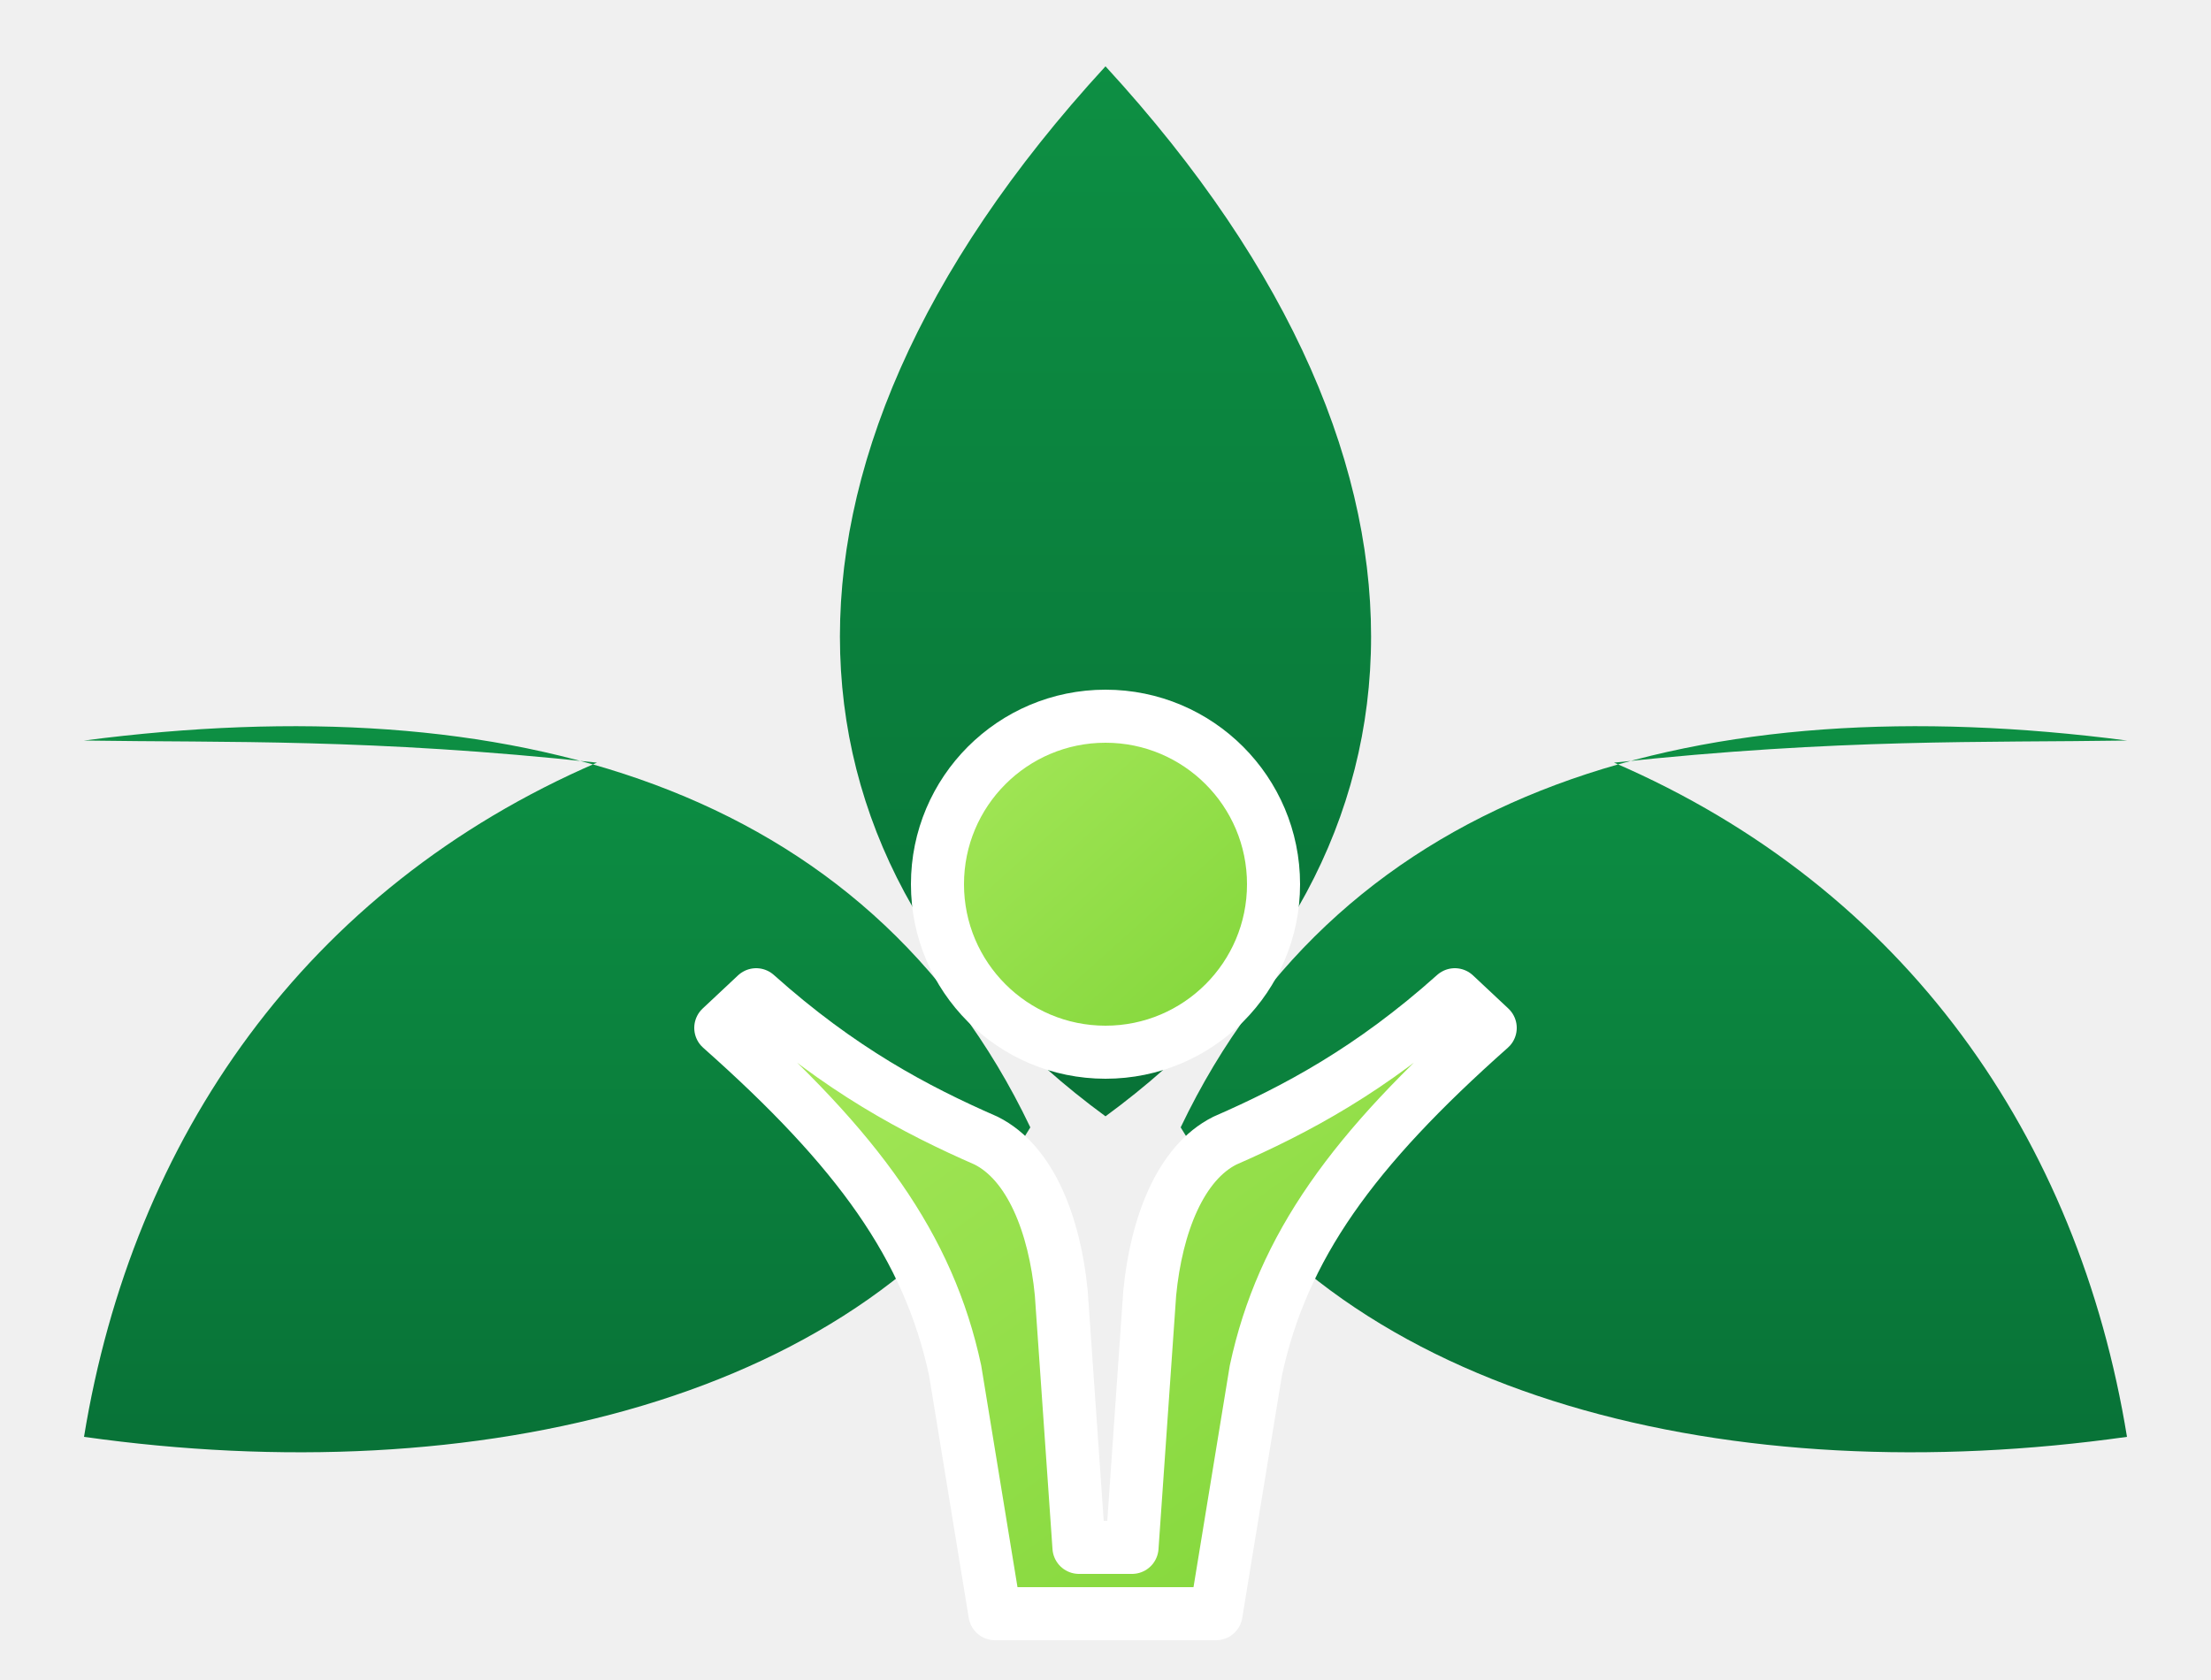
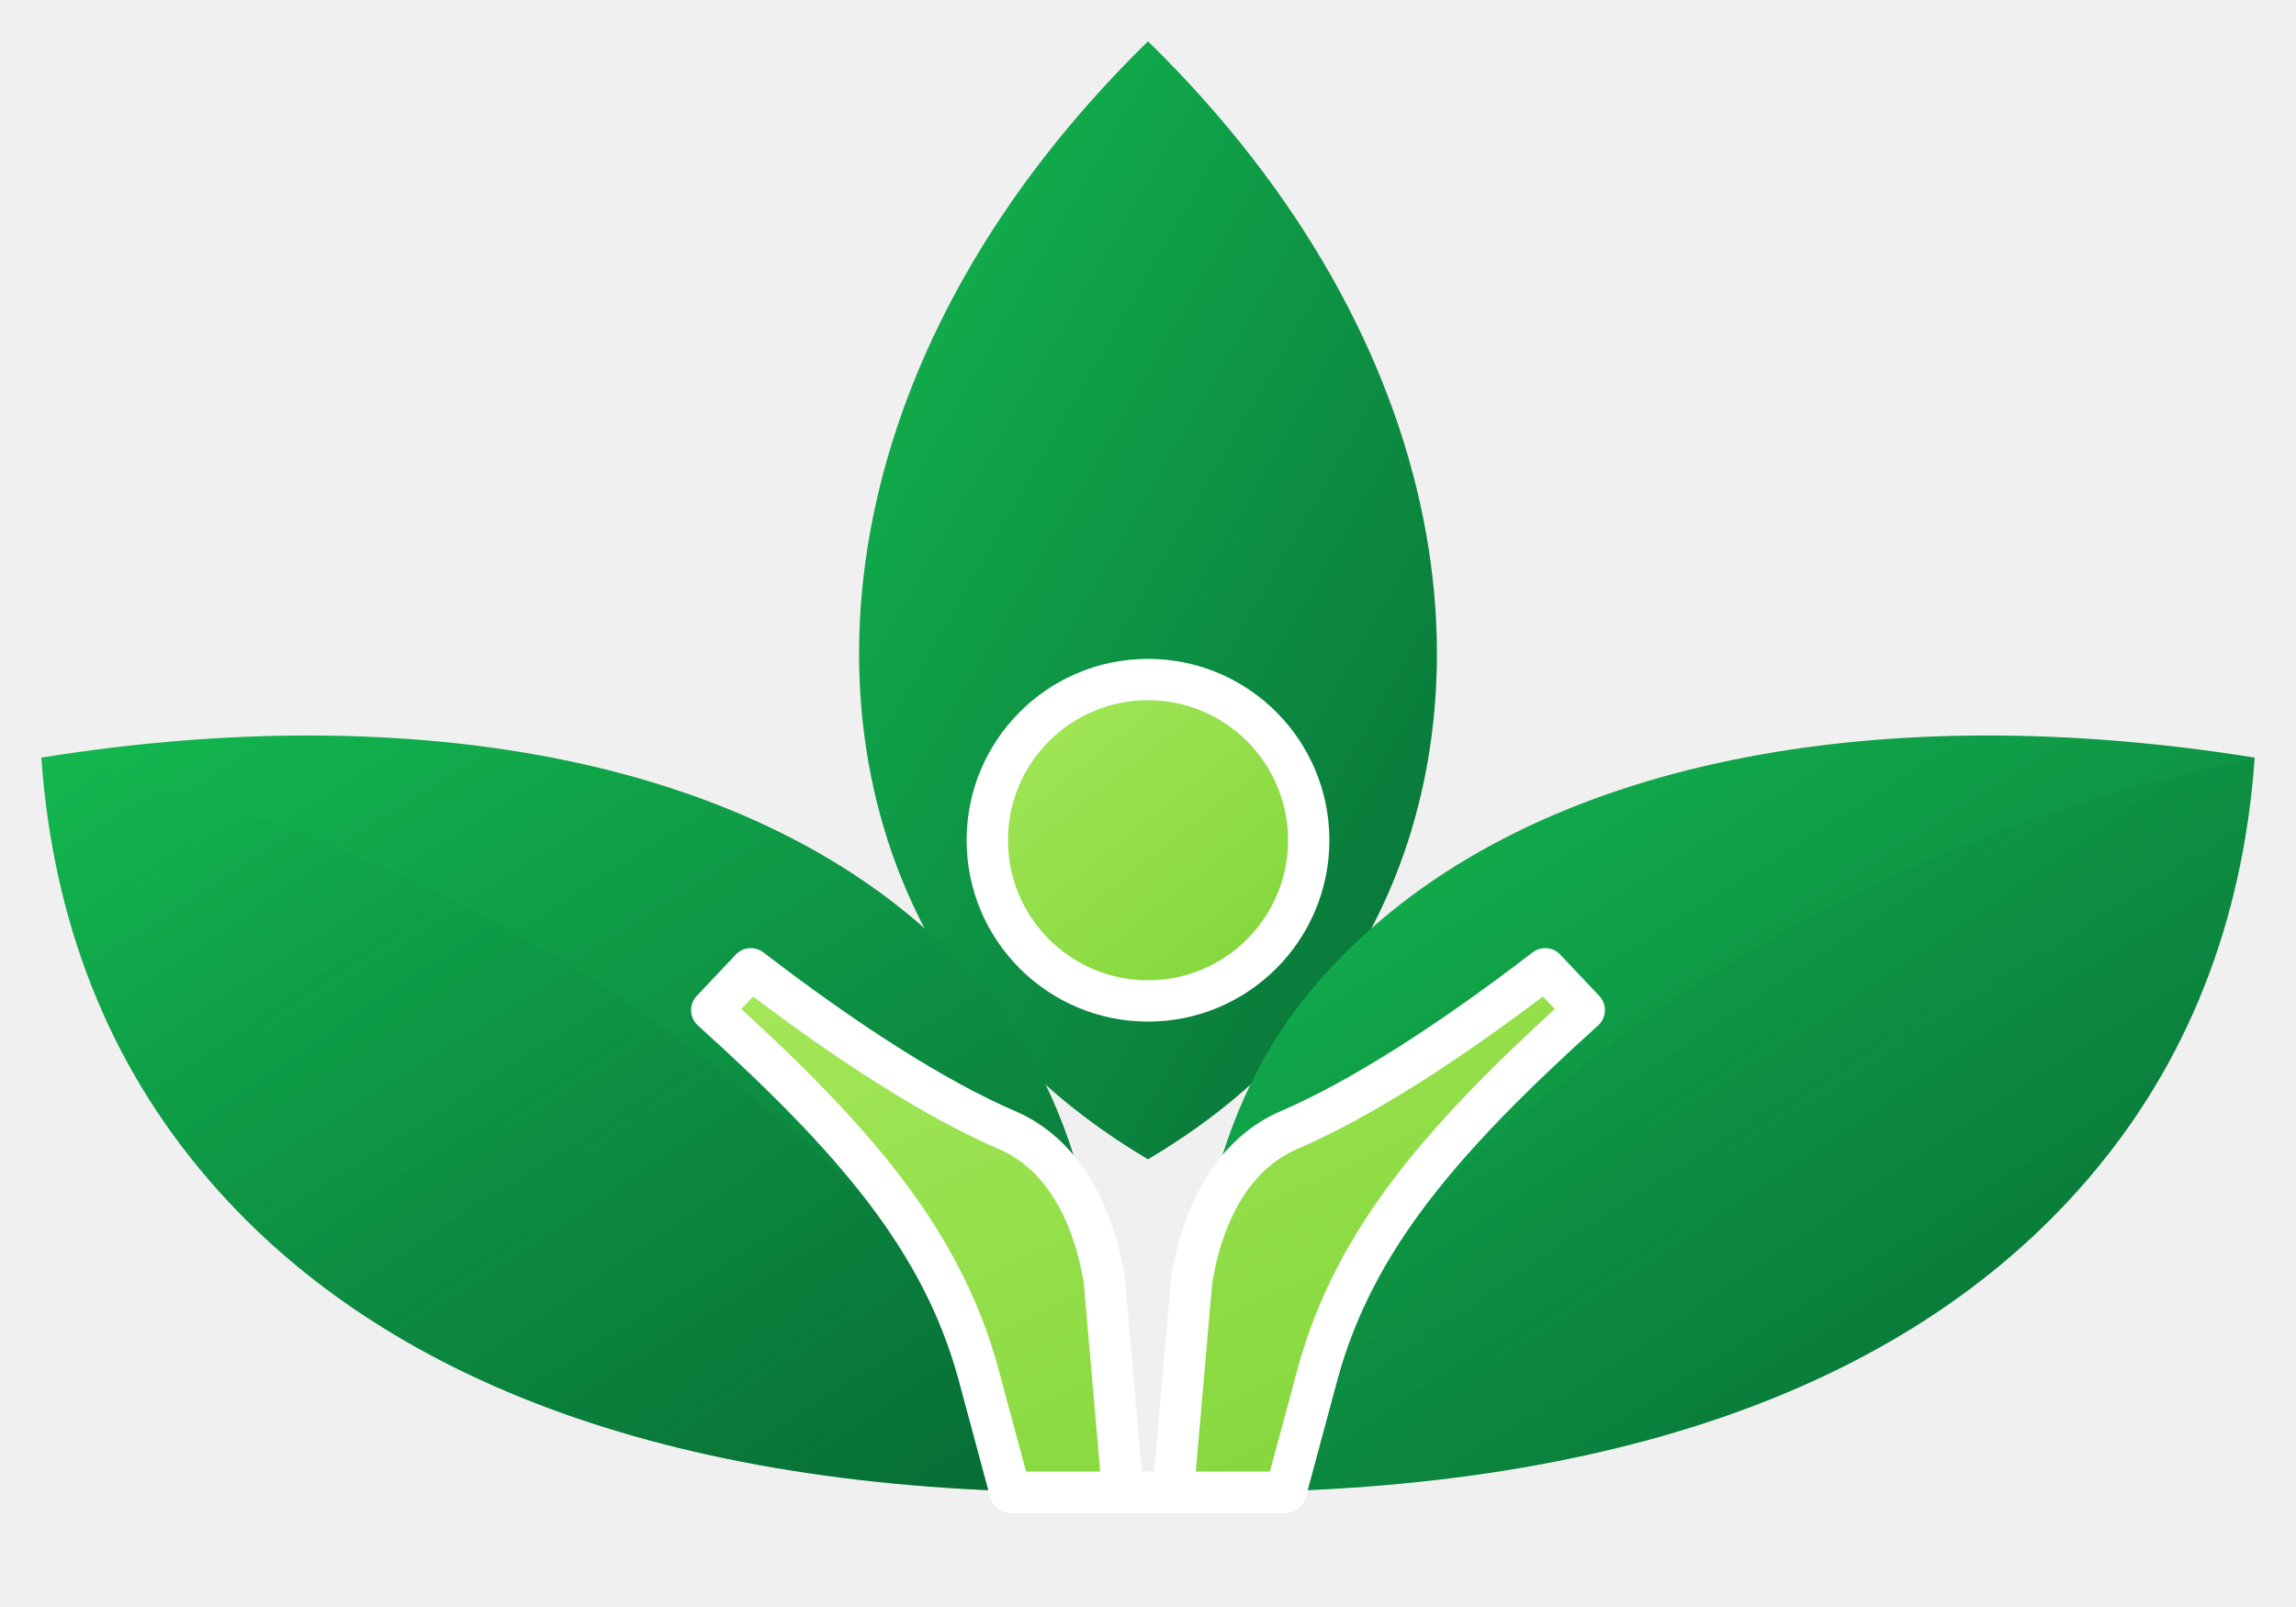
- <svg xmlns="http://www.w3.org/2000/svg" viewBox="0 0 1000 760">
+ <svg xmlns="http://www.w3.org/2000/svg" width="1000" height="700" viewBox="0 0 1000 700">
  <defs>
-     <linearGradient id="leaf" x1="0" y1="0" x2="0" y2="1">
-       <stop offset="0" stop-color="#0D8F43" />
+     <linearGradient id="leafGrad" x1="0" y1="0" x2="0.9" y2="1">
+       <stop offset="0" stop-color="#13B84F" />
+       <stop offset="0.58" stop-color="#0D8F43" />
      <stop offset="1" stop-color="#087237" />
    </linearGradient>
-     <linearGradient id="accent" x1="0" y1="0" x2="0.9" y2="1">
+     <linearGradient id="leafShade" x1="0" y1="0" x2="1" y2="1">
+       <stop offset="0" stop-color="#0D8F43" stop-opacity="0" />
+       <stop offset="1" stop-color="#05622E" stop-opacity="0.36" />
+     </linearGradient>
+     <linearGradient id="personGrad" x1="0" y1="0" x2="0.8" y2="1">
      <stop offset="0" stop-color="#A6E85A" />
      <stop offset="1" stop-color="#82D63A" />
    </linearGradient>
  </defs>
-   <g id="symbol" transform="translate(20,10)">
-     <path id="center-leaf" fill="url(#leaf)" d="M480 20 C650 205 630 385 480 495 C330 385 310 205 480 20 Z" />
-     <path id="left-leaf" fill="url(#leaf)" d="M18 325 C210 300 372 345 446 500 C372 624 195 665 18 640 C40 505 118 392 250 335 C148 324 82 326 18 325 Z" />
-     <path id="right-leaf" fill="url(#leaf)" d="M942 325 C750 300 588 345 514 500 C588 624 765 665 942 640 C920 505 842 392 710 335 C812 324 878 326 942 325 Z" />
-     <g id="person" stroke="#FFFFFF" stroke-width="24" stroke-linejoin="round" stroke-linecap="round">
-       <circle id="head" cx="480" cy="390" r="76" fill="url(#accent)" />
-       <path id="body" fill="url(#accent)" d="M322 440 C360 474 394 492 426 506 C446 516 457 544 460 575 L468 690 H492 L500 575 C503 544 514 516 534 506 C566 492 600 474 638 440 L654 455 C592 510 560 554 548 610 L530 720 H430 L412 610 C400 554 368 510 306 455 Z" />
+   <g>
+     <path fill="url(#leafGrad)" d="M500 18 C635 150 654 308 592 414 C568 455 537 483 500 505 C463 483 432 455 408 414 C346 308 365 150 500 18 Z" />
+     <path fill="url(#leafGrad)" d="M18 330 C180 304 330 330 415 416 C462 463 486 526 484 650 C306 652 171 607 91 514 C47 463 23 401 18 330 Z" />
+     <path fill="url(#leafGrad)" d="M982 330 C820 304 670 330 585 416 C538 463 514 526 516 650 C694 652 829 607 909 514 C953 463 977 401 982 330 Z" />
+     <path fill="url(#leafShade)" d="M18 330 C185 365 346 453 484 650 C306 652 171 607 91 514 C47 463 23 401 18 330 Z" />
+     <path fill="url(#leafShade)" d="M982 330 C815 365 654 453 516 650 C694 652 829 607 909 514 C953 463 977 401 982 330 Z" />
+     <g fill="url(#personGrad)" stroke="#FFFFFF" stroke-width="18" stroke-linejoin="round" stroke-linecap="round">
+       <circle cx="500" cy="366" r="70" />
+       <path d="M327 422 C370 455 408 479 438 492 C462 502 476 527 481 558 L489 650 H511 L519 558 C524 527 538 502 562 492 C592 479 630 455 673 422 L690 440 C628 496 590 540 574 598 L560 650 H440 L426 598 C410 540 372 496 310 440 Z" />
    </g>
  </g>
</svg>
